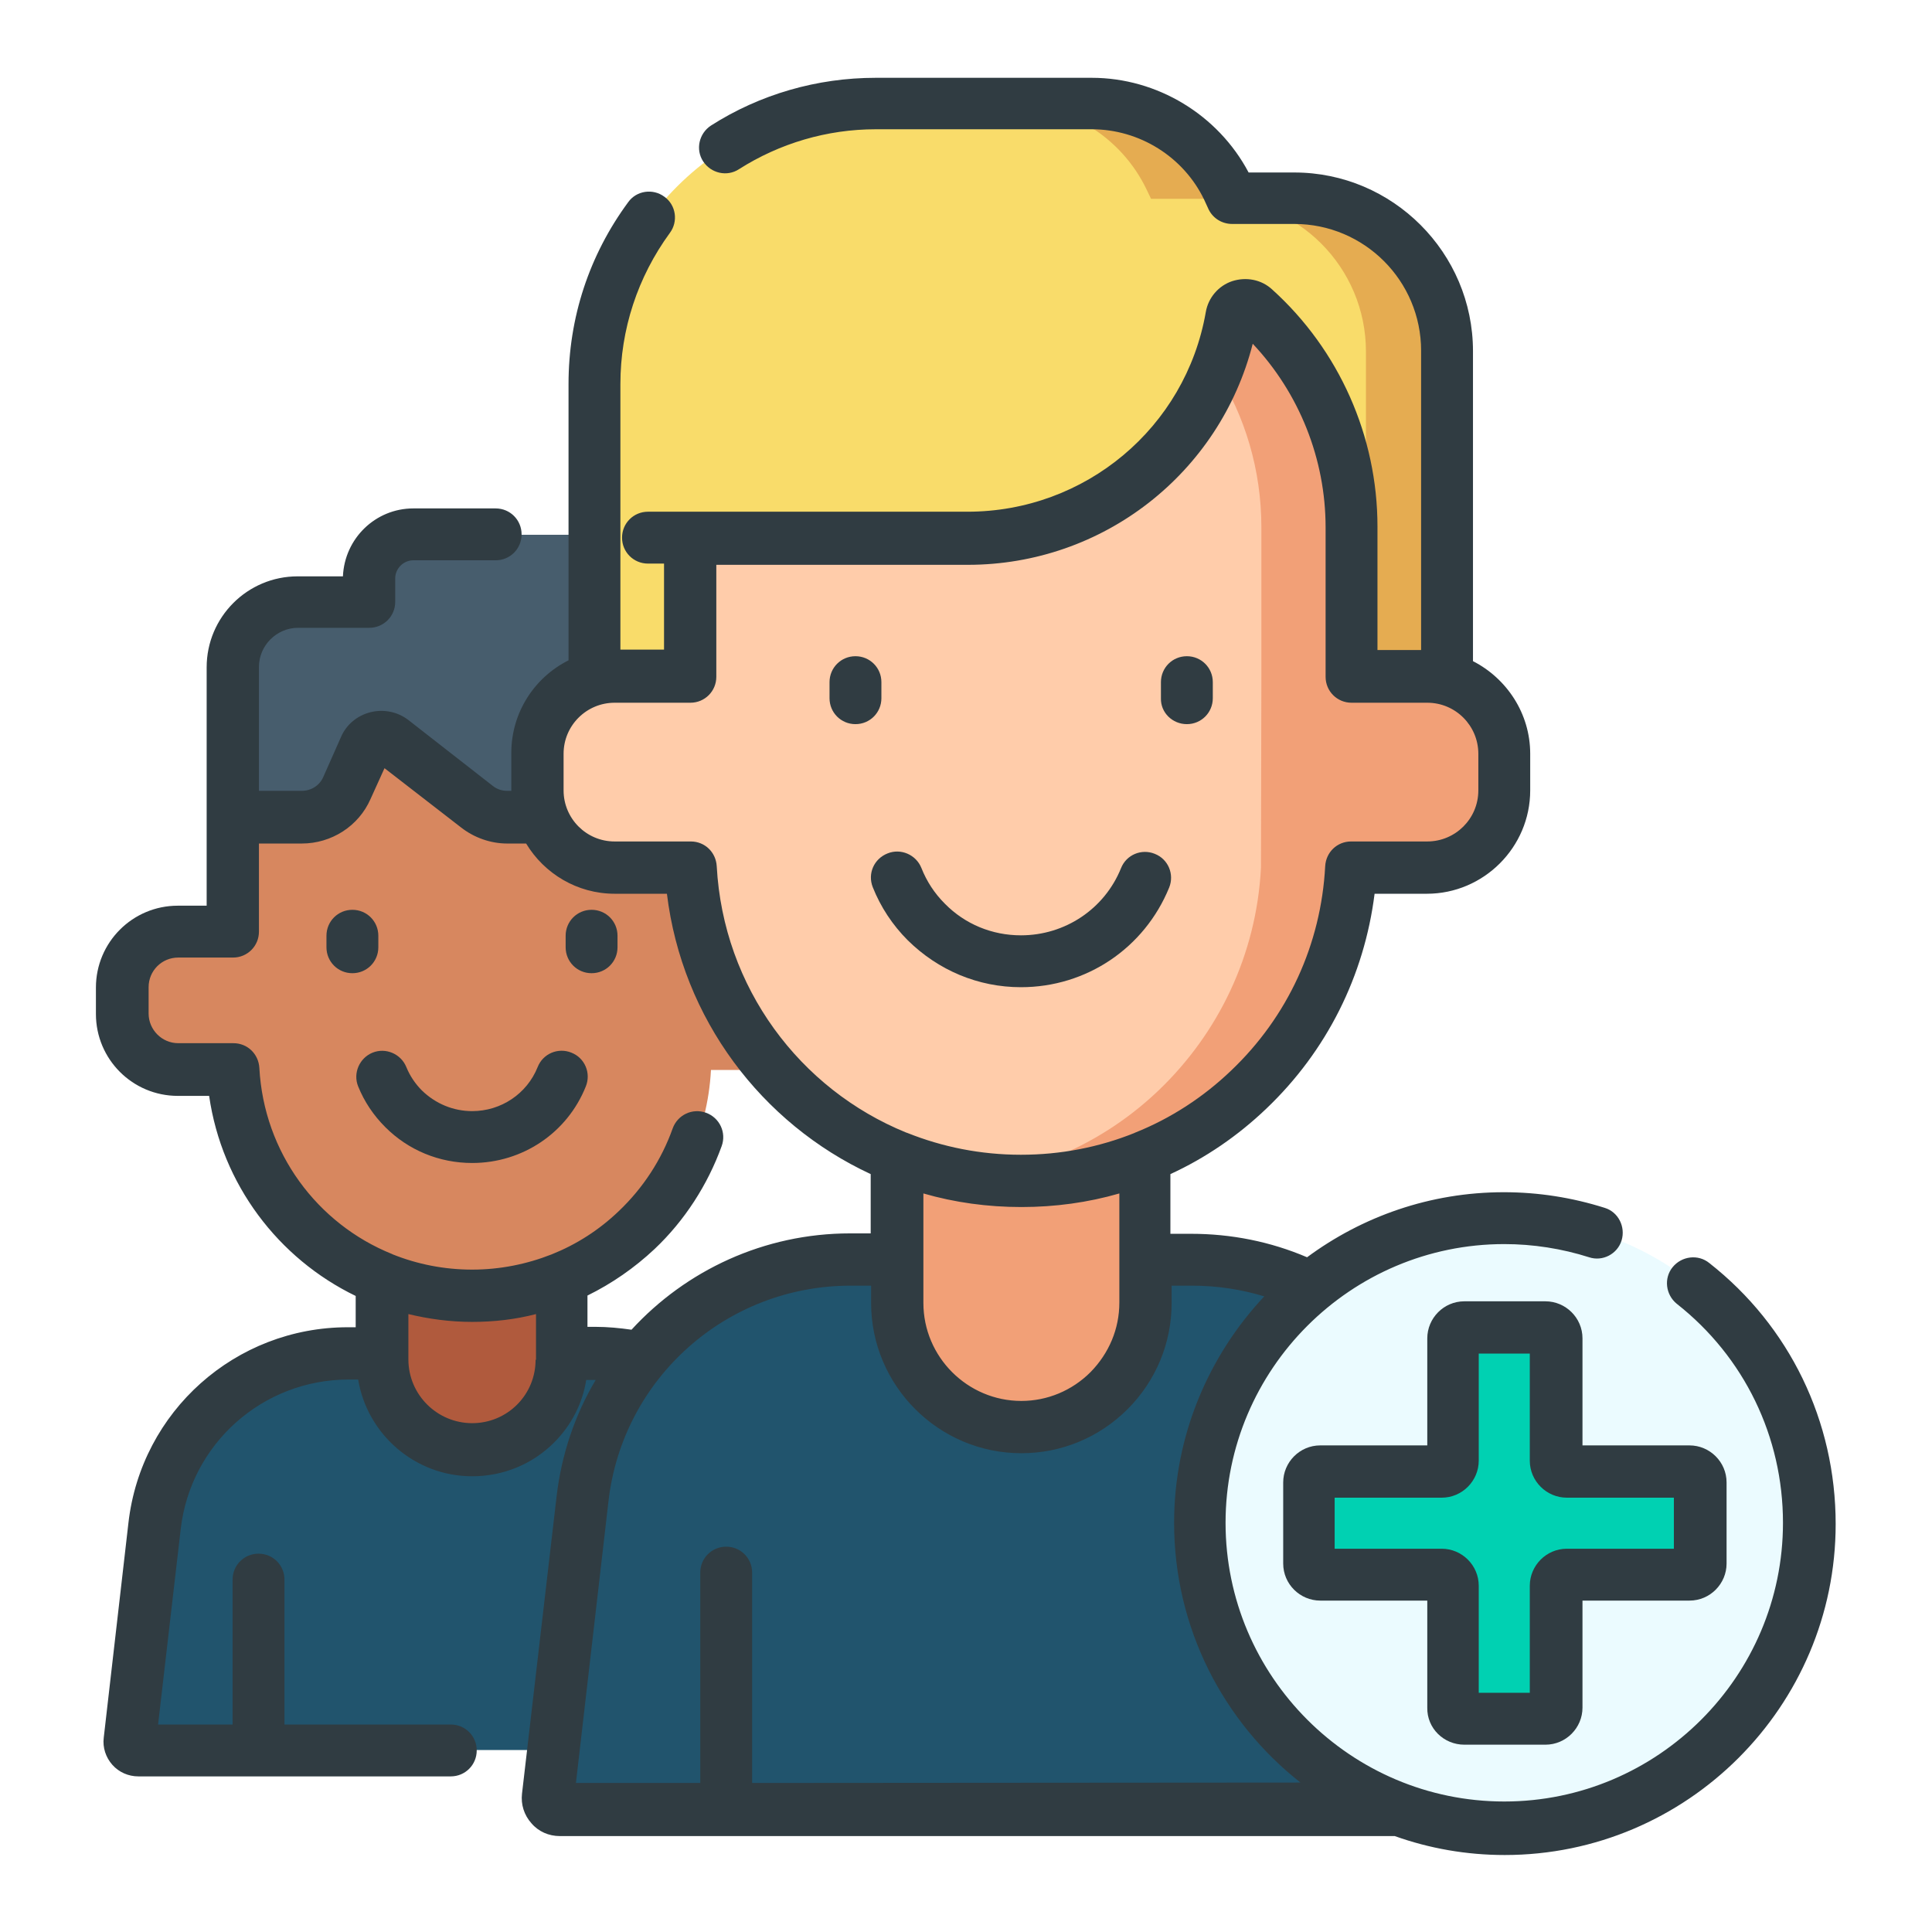
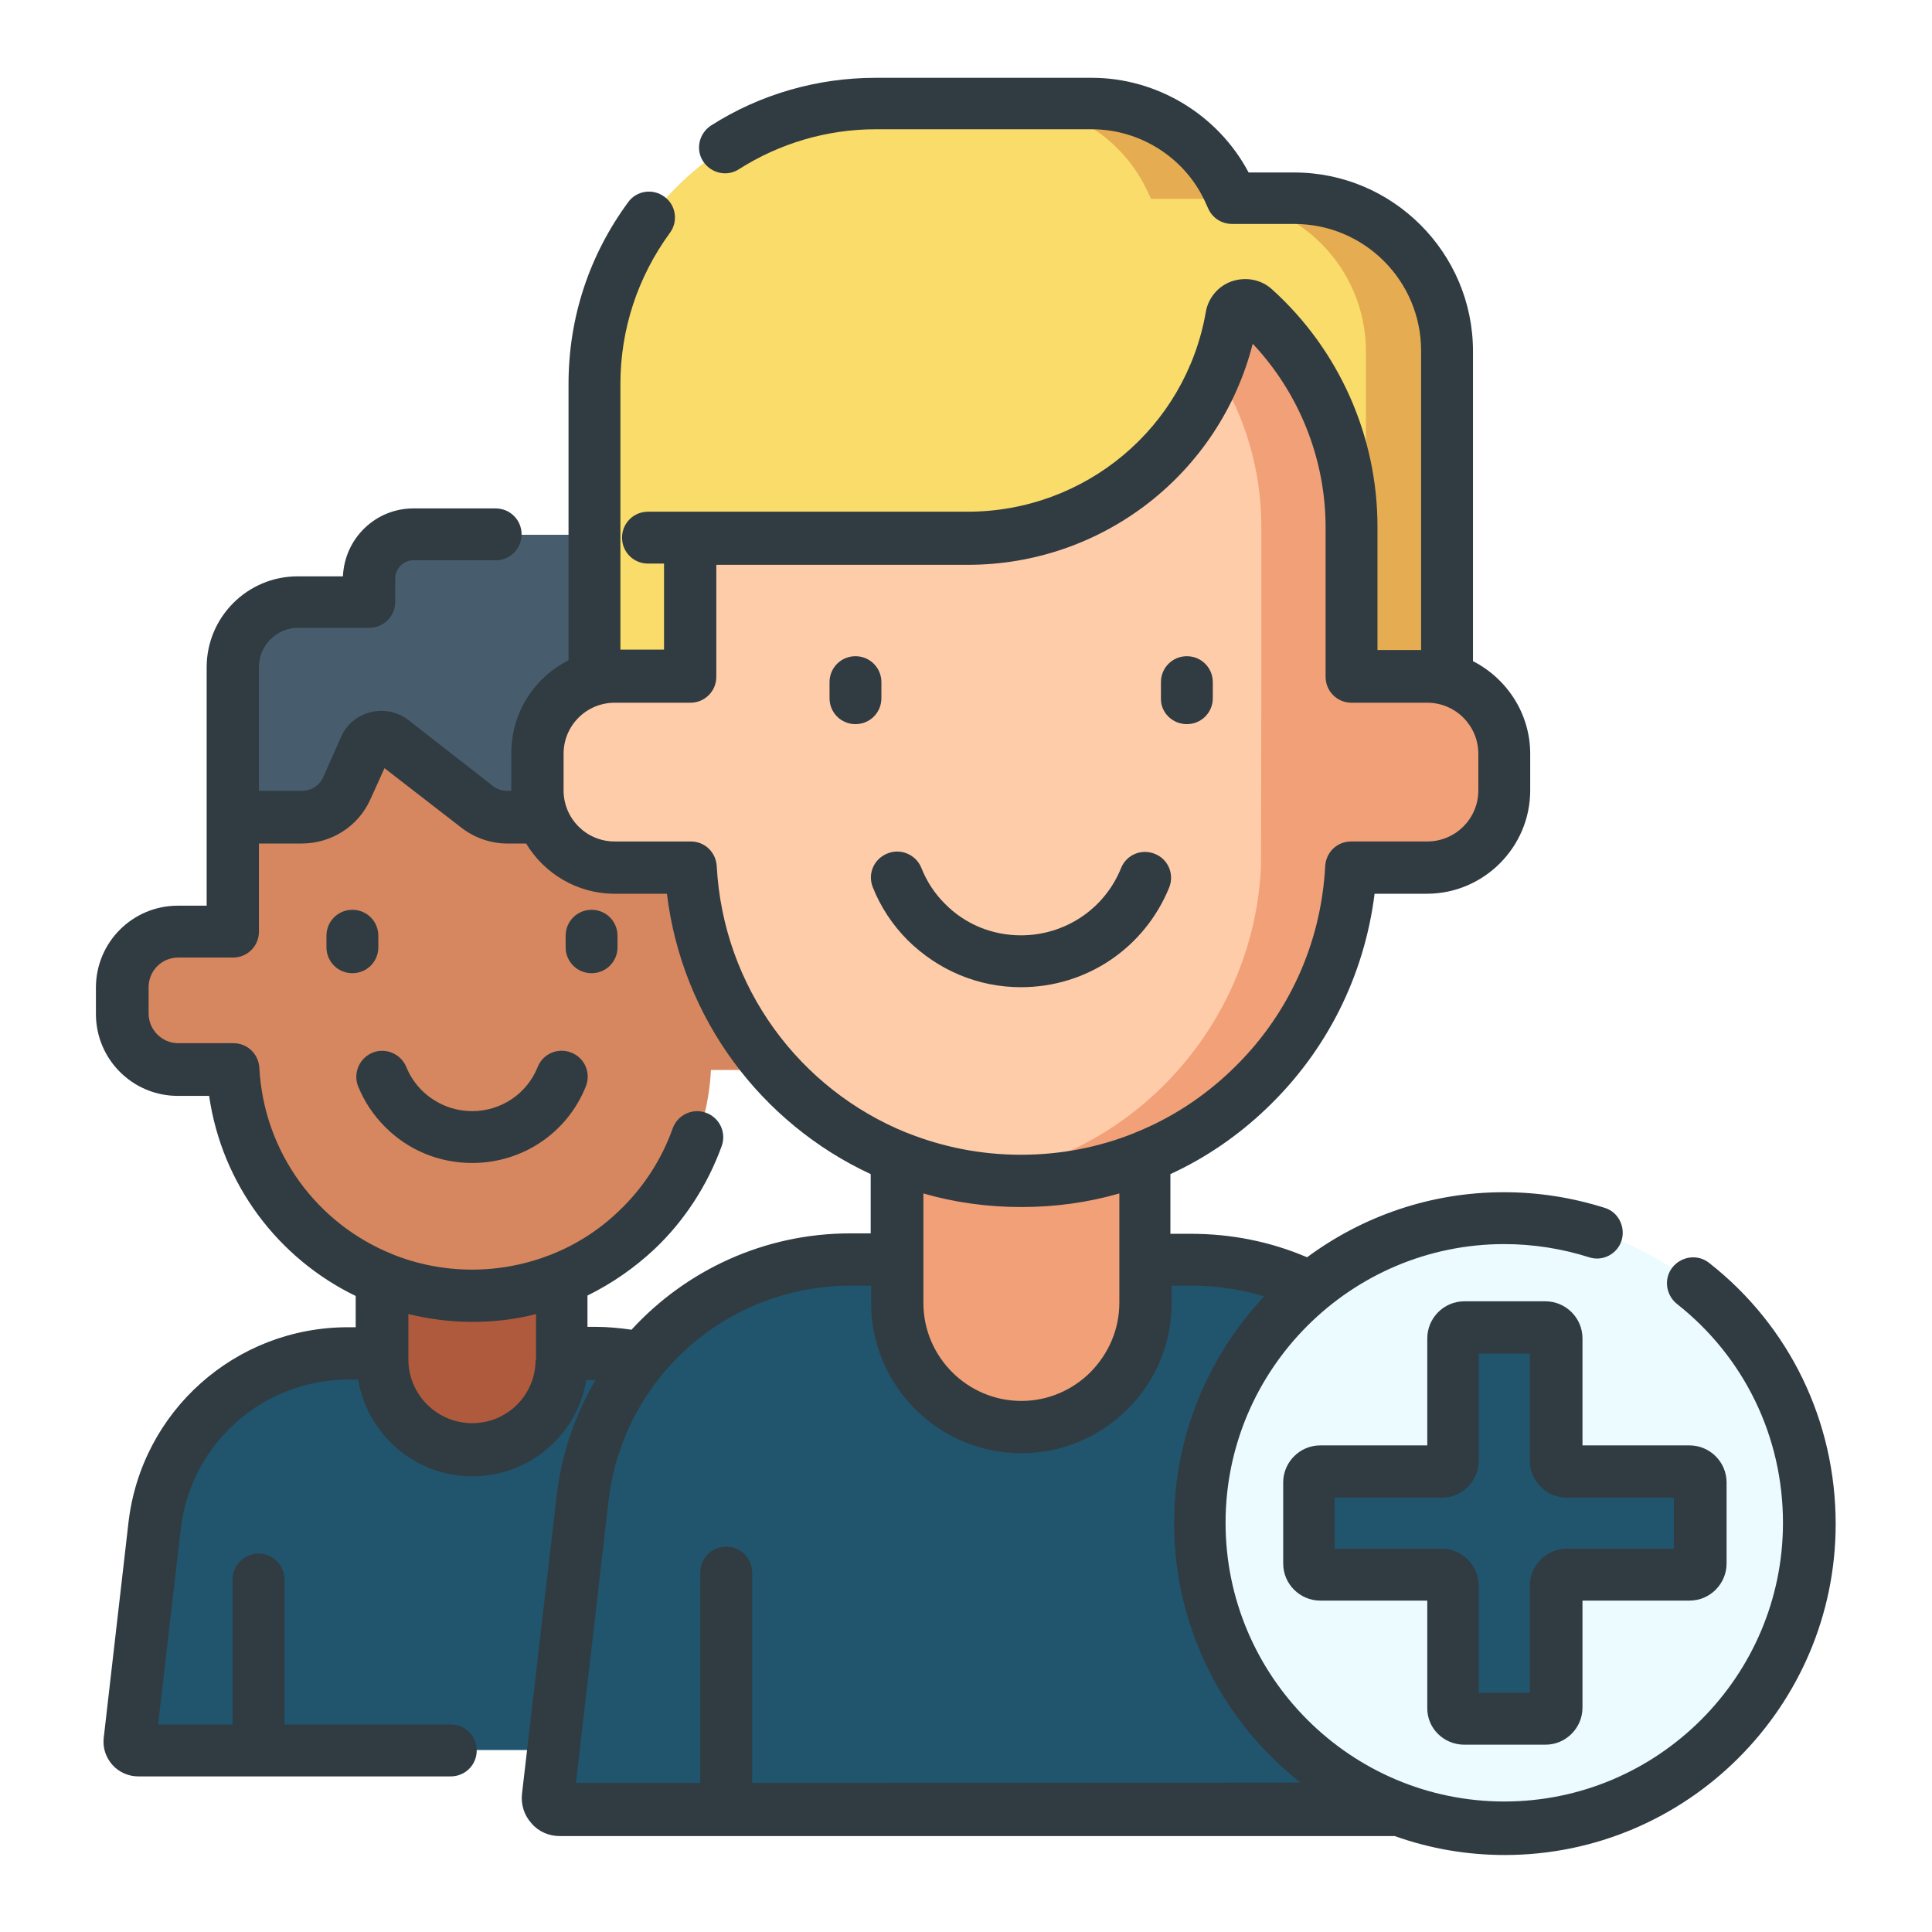
<svg xmlns="http://www.w3.org/2000/svg" version="1.1" id="Capa_1" x="0px" y="0px" viewBox="85 -214.3 469.3 469.3" style="enable-background:new 85 -214.3 469.3 469.3;" xml:space="preserve">
  <style type="text/css">
	.st0{fill:#21546d;}
	.st1{fill:#2AAD52;}
	.st2{fill:#B05A3D;}
	.st3{fill:#D7875F;}
	.st4{fill:#475D6D;}
	.st5{fill:#F9DC6A;}
	.st6{fill:#E5AC51;}
	.st7{fill:#F2A077;}
	.st8{fill:#FFCCAA;}
	.st9{fill:#EBFBFF;}
- 	.st10{fill:#00D1B2;}
+ 	.st10{fill:#21546d;}
	.st11{fill:#303C42;}
</style>
  <g>
    <g>
      <path class="st0" d="M280.6,210.8h-162c-1.2,0-2.2-1.1-2.1-2.3l6-52.2c2.8-23.9,23-41.9,47-41.9h59.9c24.1,0,44.3,18,47,41.9    l6,52.2C282.9,209.7,281.9,210.8,280.6,210.8z" />
      <path class="st1" d="M276.7,156.3c-2.8-23.9-23-41.9-47-41.9h-16.8c24.1,0,44.3,18,47,41.9l6.3,54.5h14.4c1.2,0,2.2-1.1,2.1-2.3    L276.7,156.3z" />
      <path class="st2" d="M177.9,78v38c0,12,9.8,21.8,21.8,21.8l0,0c12,0,21.8-9.8,21.8-21.8V78H177.9z" />
      <g>
        <path class="st3" d="M271,12h-13.3v-32c0-23.2-18.8-41.9-41.9-41.9h-32.2c-23.2,0-41.9,18.8-41.9,41.9v32h-13.3     c-7.5,0-13.6,6.1-13.6,13.6V32c0,7.5,6.1,13.6,13.6,13.6h13.4c1.6,30.7,26.9,55,58,55c15.5,0,29.6-6.1,40-16     c10.4-9.9,17.1-23.7,17.9-39H271c7.5,0,13.6-6.1,13.6-13.6v-6.4C284.5,18.1,278.5,12,271,12z" />
        <path class="st4" d="M141.6-15.7h16.7c4.7,0,9-2.8,10.9-7.1l4.3-9.7c1.2-2.6,4.5-3.5,6.8-1.7l20.5,16c2.1,1.6,4.7,2.5,7.3,2.5     h49.5v-36.1c0-18-14.6-32.6-32.6-32.6h-39.7c-5.9,0-10.7,4.8-10.7,10.7v5.7h-17.3c-8.7,0-15.8,7.1-15.8,15.8     C141.6-52.1,141.6-15.7,141.6-15.7z" />
      </g>
    </g>
    <path class="st5" d="M229.5-120.8v93.1h207.1v-101.2c0-20.5-16.6-37.1-37.1-37.1h-15.1l-1.1-2.3c-6.1-12.6-19-20.7-33-20.7h-52.5   C260.1-189,229.5-158.5,229.5-120.8z" />
    <path class="st6" d="M399.5-166h-15.1l-1.1-2.3c-6.1-12.6-19-20.7-33-20.7h-19.8c14,0,26.9,8,33,20.7l1.1,2.3h15.1   c20.5,0,37.1,16.6,37.1,37.1v101.2h19.8v-101.2C436.6-149.4,420-166,399.5-166z" />
    <path class="st0" d="M445.1,225.1H221c-1.7,0-3.1-1.5-2.9-3.2l8.4-72.2c3.8-33.1,31.8-58,65.1-58h83c33.3,0,61.3,24.9,65.1,58   l8.4,72.2C448.2,223.6,446.8,225.1,445.1,225.1z" />
    <path class="st7" d="M302.9,41.4v60.8c0,16.7,13.5,30.1,30.1,30.1l0,0c16.7,0,30.1-13.5,30.1-30.1V41.4H302.9z" />
    <path class="st8" d="M450.5-31.2v8.9c0,10.4-8.4,18.8-18.8,18.8h-18.5c-1.1,21.2-10.4,40.2-24.8,54C374,64.2,354.5,72.6,333,72.6   c-43,0-78-33.7-80.2-76.1h-18.5c-10.4,0-18.8-8.4-18.8-18.8v-8.9c0-10.4,8.4-18.8,18.8-18.8h18.4v-33.5h67.4   c32.1,0,58.7-23.2,64.1-53.7c0.5-2.7,3.6-3.7,5.6-1.9c14.4,13,23.5,31.9,23.5,52.9v36.3h18.4C442.1-49.9,450.5-41.5,450.5-31.2z" />
    <path class="st7" d="M431.7-49.9h-18.4v-36.3c0-21-9.1-39.9-23.5-52.9c-2-1.8-5.2-0.7-5.6,1.9c-0.8,4.5-2.1,8.9-3.7,13   c6.9,11,10.9,24,10.9,38v36.3l-0.1,46.4c-1.1,21.2-10.4,40.2-24.8,54c-11.9,11.4-27.3,19.1-44.4,21.4c3.6,0.5,7.2,0.7,11,0.7   c21.5,0,41-8.4,55.4-22.1c14.4-13.7,23.7-32.8,24.8-54h18.5c10.4,0,18.8-8.4,18.8-18.8v-8.9C450.5-41.5,442.1-49.9,431.7-49.9z" />
    <circle class="st9" cx="450.5" cy="155.6" r="74" />
    <path class="st10" d="M495.4,143.1h-29.6c-1.5,0-2.7-1.2-2.7-2.7v-29.6c0-1.5-1.2-2.7-2.7-2.7h-19.7c-1.5,0-2.7,1.2-2.7,2.7v29.6   c0,1.5-1.2,2.7-2.7,2.7h-29.6c-1.5,0-2.7,1.2-2.7,2.7v19.7c0,1.5,1.2,2.7,2.7,2.7h29.6c1.5,0,2.7,1.2,2.7,2.7v29.6   c0,1.5,1.2,2.7,2.7,2.7h19.7c1.5,0,2.7-1.2,2.7-2.7v-29.6c0-1.5,1.2-2.7,2.7-2.7h29.6c1.5,0,2.7-1.2,2.7-2.7v-19.7   C498.1,144.3,496.9,143.1,495.4,143.1z" />
    <g>
      <path class="st11" d="M223.8,41.4c-3.2-1.3-6.9,0.2-8.2,3.5c-2.6,6.5-8.9,10.7-15.9,10.7c-4.6,0-8.9-1.8-12.2-5    c-1.6-1.6-2.9-3.5-3.8-5.7c-1.3-3.2-5-4.8-8.2-3.5s-4.8,5-3.5,8.2c1.5,3.7,3.7,7,6.6,9.9c5.6,5.6,13.1,8.7,21.1,8.7    c12.2,0,23.1-7.3,27.6-18.6C228.6,46.4,227.1,42.7,223.8,41.4z" />
      <path class="st11" d="M176.9,15.8V13c0-3.5-2.8-6.3-6.3-6.3s-6.3,2.8-6.3,6.3v2.8c0,3.5,2.8,6.3,6.3,6.3S176.9,19.3,176.9,15.8z" />
      <path class="st11" d="M228.7,6.7c-3.5,0-6.3,2.8-6.3,6.3v2.8c0,3.5,2.8,6.3,6.3,6.3c3.5,0,6.3-2.8,6.3-6.3V13    C235,9.5,232.2,6.7,228.7,6.7z" />
      <path class="st11" d="M297,1.2c1.9,4.8,4.8,9.2,8.5,12.9c7.4,7.3,17.1,11.4,27.5,11.4c15.9,0,30-9.5,36-24.2    c1.3-3.2-0.2-6.9-3.5-8.2c-3.2-1.3-6.9,0.2-8.2,3.5c-4,9.9-13.6,16.3-24.3,16.3c-7,0-13.6-2.7-18.5-7.7c-2.5-2.5-4.4-5.4-5.7-8.7    c-1.3-3.2-5-4.8-8.2-3.5C297.3-5.7,295.7-2.1,297,1.2z" />
      <path class="st11" d="M292.8-38.4c3.5,0,6.3-2.8,6.3-6.3v-3.9c0-3.5-2.8-6.3-6.3-6.3c-3.5,0-6.3,2.8-6.3,6.3v3.9    C286.5-41.2,289.3-38.4,292.8-38.4z" />
      <path class="st11" d="M373.3-38.4c3.5,0,6.3-2.8,6.3-6.3v-3.9c0-3.5-2.8-6.3-6.3-6.3c-3.5,0-6.3,2.8-6.3,6.3v3.9    C366.9-41.2,369.8-38.4,373.3-38.4z" />
      <path class="st11" d="M500.2,92.5c-2.7-2.2-6.7-1.7-8.9,1c-2.2,2.7-1.7,6.7,1,8.9c16.4,12.9,25.8,32.3,25.8,53.2    c0,37.3-30.4,67.7-67.7,67.7s-67.7-30.4-67.7-67.7s30.4-67.7,67.7-67.7c7,0,14,1.1,20.6,3.2c3.3,1.1,6.9-0.8,7.9-4.1    s-0.8-6.9-4.1-7.9c-7.9-2.5-16.1-3.8-24.5-3.8c-17.9,0-34.4,5.9-47.8,15.8c-8.9-3.8-18.4-5.7-28.2-5.7h-5V70.9    c8.5-3.9,16.4-9.3,23.3-15.9c14.7-14,23.8-32.3,26.3-52.2h12.7c13.8,0,25.1-11.3,25.1-25.1v-8.9c0-9.8-5.7-18.3-13.9-22.5v-75.3    c0-23.9-19.5-43.4-43.4-43.4h-11.1c-7.4-14-22.2-23-38.1-23h-52.5c-14.2,0-28.1,4-40,11.6c-2.9,1.9-3.8,5.8-1.9,8.7    c1.9,2.9,5.8,3.8,8.7,1.9c9.9-6.3,21.4-9.7,33.2-9.7h52.5c11.6,0,22.3,6.7,27.3,17.1l1.1,2.4c1.1,2.2,3.3,3.5,5.7,3.5h15.1    c17,0,30.8,13.8,30.8,30.8v72.7h-10.6v-30c0-21.9-9.3-42.9-25.6-57.6c-2.6-2.4-6.3-3.1-9.7-2c-3.3,1.1-5.8,4-6.4,7.5    c-4.9,28.1-29.3,48.5-57.9,48.5h-67.4h-10.2c-3.5,0-6.3,2.8-6.3,6.3s2.8,6.3,6.3,6.3h3.9v20.9h-10.6v-64.5c0-13.3,4.2-26,12-36.7    c2.1-2.8,1.5-6.8-1.3-8.8c-2.8-2.1-6.8-1.5-8.8,1.3c-9.5,12.9-14.5,28.1-14.5,44.2v67.1c-8.2,4.1-13.9,12.6-13.9,22.5v8.9    c0,0.1,0,0.2,0,0.3h-1c-1.3,0-2.5-0.4-3.5-1.2l-20.5-16c-2.6-2-6-2.7-9.2-1.9c-3.2,0.8-5.9,3-7.2,6.1l-4.3,9.7    c-0.9,2-2.9,3.3-5.2,3.3h-10.4v-30.1c0-5.2,4.3-9.5,9.5-9.5h17.3c3.5,0,6.3-2.8,6.3-6.3v-5.7c0-2.4,2-4.4,4.4-4.4h20    c3.5,0,6.3-2.8,6.3-6.3c0-3.5-2.8-6.3-6.3-6.3h-20c-9.2,0-16.7,7.3-17.1,16.5h-11c-12.2,0-22.1,9.9-22.1,22.1V-20v4.2V5.7h-7    c-11,0-19.9,8.9-19.9,19.9V32c0,11,8.9,19.9,19.9,19.9h7.6c3.1,21.5,16.8,39.5,35.6,48.6v7.6h-1.9c-27.3,0-50.2,20.4-53.3,47.5    l-6,52.2c-0.3,2.4,0.5,4.8,2.1,6.6c1.6,1.8,3.9,2.8,6.3,2.8h75.9c3.5,0,6.3-2.8,6.3-6.3c0-3.5-2.8-6.3-6.3-6.3h-40.4v-35.2    c0-3.5-2.8-6.3-6.3-6.3s-6.3,2.8-6.3,6.3v35.2h-18.1l5.5-47.5c2.4-20.7,19.9-36.3,40.8-36.3h2.3c2.2,13.3,13.8,23.5,27.7,23.5    c7.5,0,14.6-2.9,19.9-8.2c4.2-4.2,6.9-9.5,7.8-15.2h2.3c0,0,0,0,0,0c-5,8.4-8.3,18-9.5,28.3l-8.4,72.2c-0.3,2.6,0.5,5.2,2.3,7.2    c1.7,2,4.2,3.1,6.9,3.1h202.8c8.4,3,17.4,4.6,26.7,4.6c44.3,0,80.4-36.1,80.4-80.4C530.9,130.9,519.7,107.8,500.2,92.5z     M356.9,102.1c0,6.4-2.5,12.3-7,16.9c-4.5,4.5-10.5,7-16.8,7c-13.1,0-23.8-10.7-23.8-23.8V75.6c7.6,2.2,15.6,3.3,23.8,3.3    c8.2,0,16.2-1.1,23.8-3.3V102.1z M221.9-31.2c0-6.9,5.6-12.4,12.4-12.4h18.4c3.5,0,6.3-2.8,6.3-6.3v-27.2h61.1    c32.9,0,61.2-22.3,69.2-53.7c11.3,12,17.7,28,17.7,44.6v36.3c0,3.5,2.8,6.3,6.3,6.3h18.4c6.9,0,12.4,5.6,12.4,12.4v8.9    c0,6.9-5.6,12.4-12.4,12.4h-18.5c-3.4,0-6.1,2.6-6.3,6c-1,19-9.1,36.6-22.9,49.7c-6.8,6.5-14.7,11.6-23.2,15    c-0.1,0-0.2,0.1-0.2,0.1c-8.7,3.5-18,5.3-27.6,5.3c-9.8,0-19.1-1.9-27.6-5.3c-0.1,0-0.2-0.1-0.3-0.1c-25.8-10.5-44.4-35.2-46-64.7    c-0.2-3.4-2.9-6-6.3-6h-18.5c-6.9,0-12.4-5.6-12.4-12.4V-31.2z M215.1,116c0,4.1-1.6,8-4.5,10.9c-2.9,2.9-6.8,4.5-10.9,4.5    c-8.5,0-15.5-6.9-15.5-15.5v-11c5,1.2,10.1,1.9,15.5,1.9c5.3,0,10.5-0.6,15.5-1.9V116z M229.6,108h-1.9v-7.6    c5.9-2.9,11.4-6.7,16.3-11.3c7.3-6.9,12.9-15.6,16.3-25c1.2-3.3-0.5-6.9-3.8-8.1c-3.3-1.2-6.9,0.5-8.1,3.8    c-2.7,7.6-7.2,14.5-13.1,20.1c-4.8,4.6-10.3,8.1-16.3,10.5c0,0,0,0,0,0c-6.1,2.4-12.6,3.7-19.3,3.7c-6.8,0-13.3-1.3-19.3-3.7    c-0.1,0-0.1-0.1-0.2-0.1c-18.1-7.3-31.1-24.6-32.2-45.2c-0.2-3.4-2.9-6-6.3-6h-13.4c-4,0-7.2-3.3-7.2-7.2v-6.4    c0-4,3.2-7.2,7.2-7.2h13.3c3.5,0,6.3-2.8,6.3-6.3V-9.4h10.4c7.2,0,13.8-4.2,16.7-10.8l3.4-7.5L197-13.3c3.2,2.5,7.2,3.9,11.2,3.9    h4.6c4.4,7.3,12.4,12.2,21.5,12.2H247c3.7,30.4,23,55.8,49.5,68.1v14.4h-5c-20.9,0-39.9,9-53.1,23.4    C235.6,108.3,232.6,108,229.6,108z M267.7,218.8v-51.1c0-3.5-2.8-6.3-6.3-6.3c-3.5,0-6.3,2.8-6.3,6.3v51.1h-30.2l7.9-68.4    c3.4-29.9,28.7-52.4,58.8-52.4h5v4.2c0,20.1,16.4,36.5,36.5,36.5c9.7,0,18.9-3.8,25.8-10.7c6.9-6.9,10.7-16.1,10.7-25.8V98h5    c6,0,11.9,0.9,17.5,2.6c-13.5,14.4-21.9,33.8-21.9,55c0,25.6,12,48.4,30.7,63.1L267.7,218.8L267.7,218.8z" />
      <path class="st11" d="M440.7,209.5h19.7c5,0,9-4.1,9-9v-26h26c5,0,9-4.1,9-9v-19.7c0-5-4.1-9-9-9h-26v-26c0-5-4.1-9-9-9h-19.7    c-5,0-9,4.1-9,9v26h-26c-5,0-9,4.1-9,9v19.7c0,5,4.1,9,9,9h26v26C431.6,205.5,435.7,209.5,440.7,209.5z M409.2,161.9v-12.4h26    c5,0,9-4.1,9-9v-26h12.4v26c0,5,4.1,9,9,9h26v12.4h-26c-5,0-9,4.1-9,9v26h-12.4v-26c0-5-4.1-9-9-9L409.2,161.9L409.2,161.9z" />
    </g>
  </g>
</svg>
